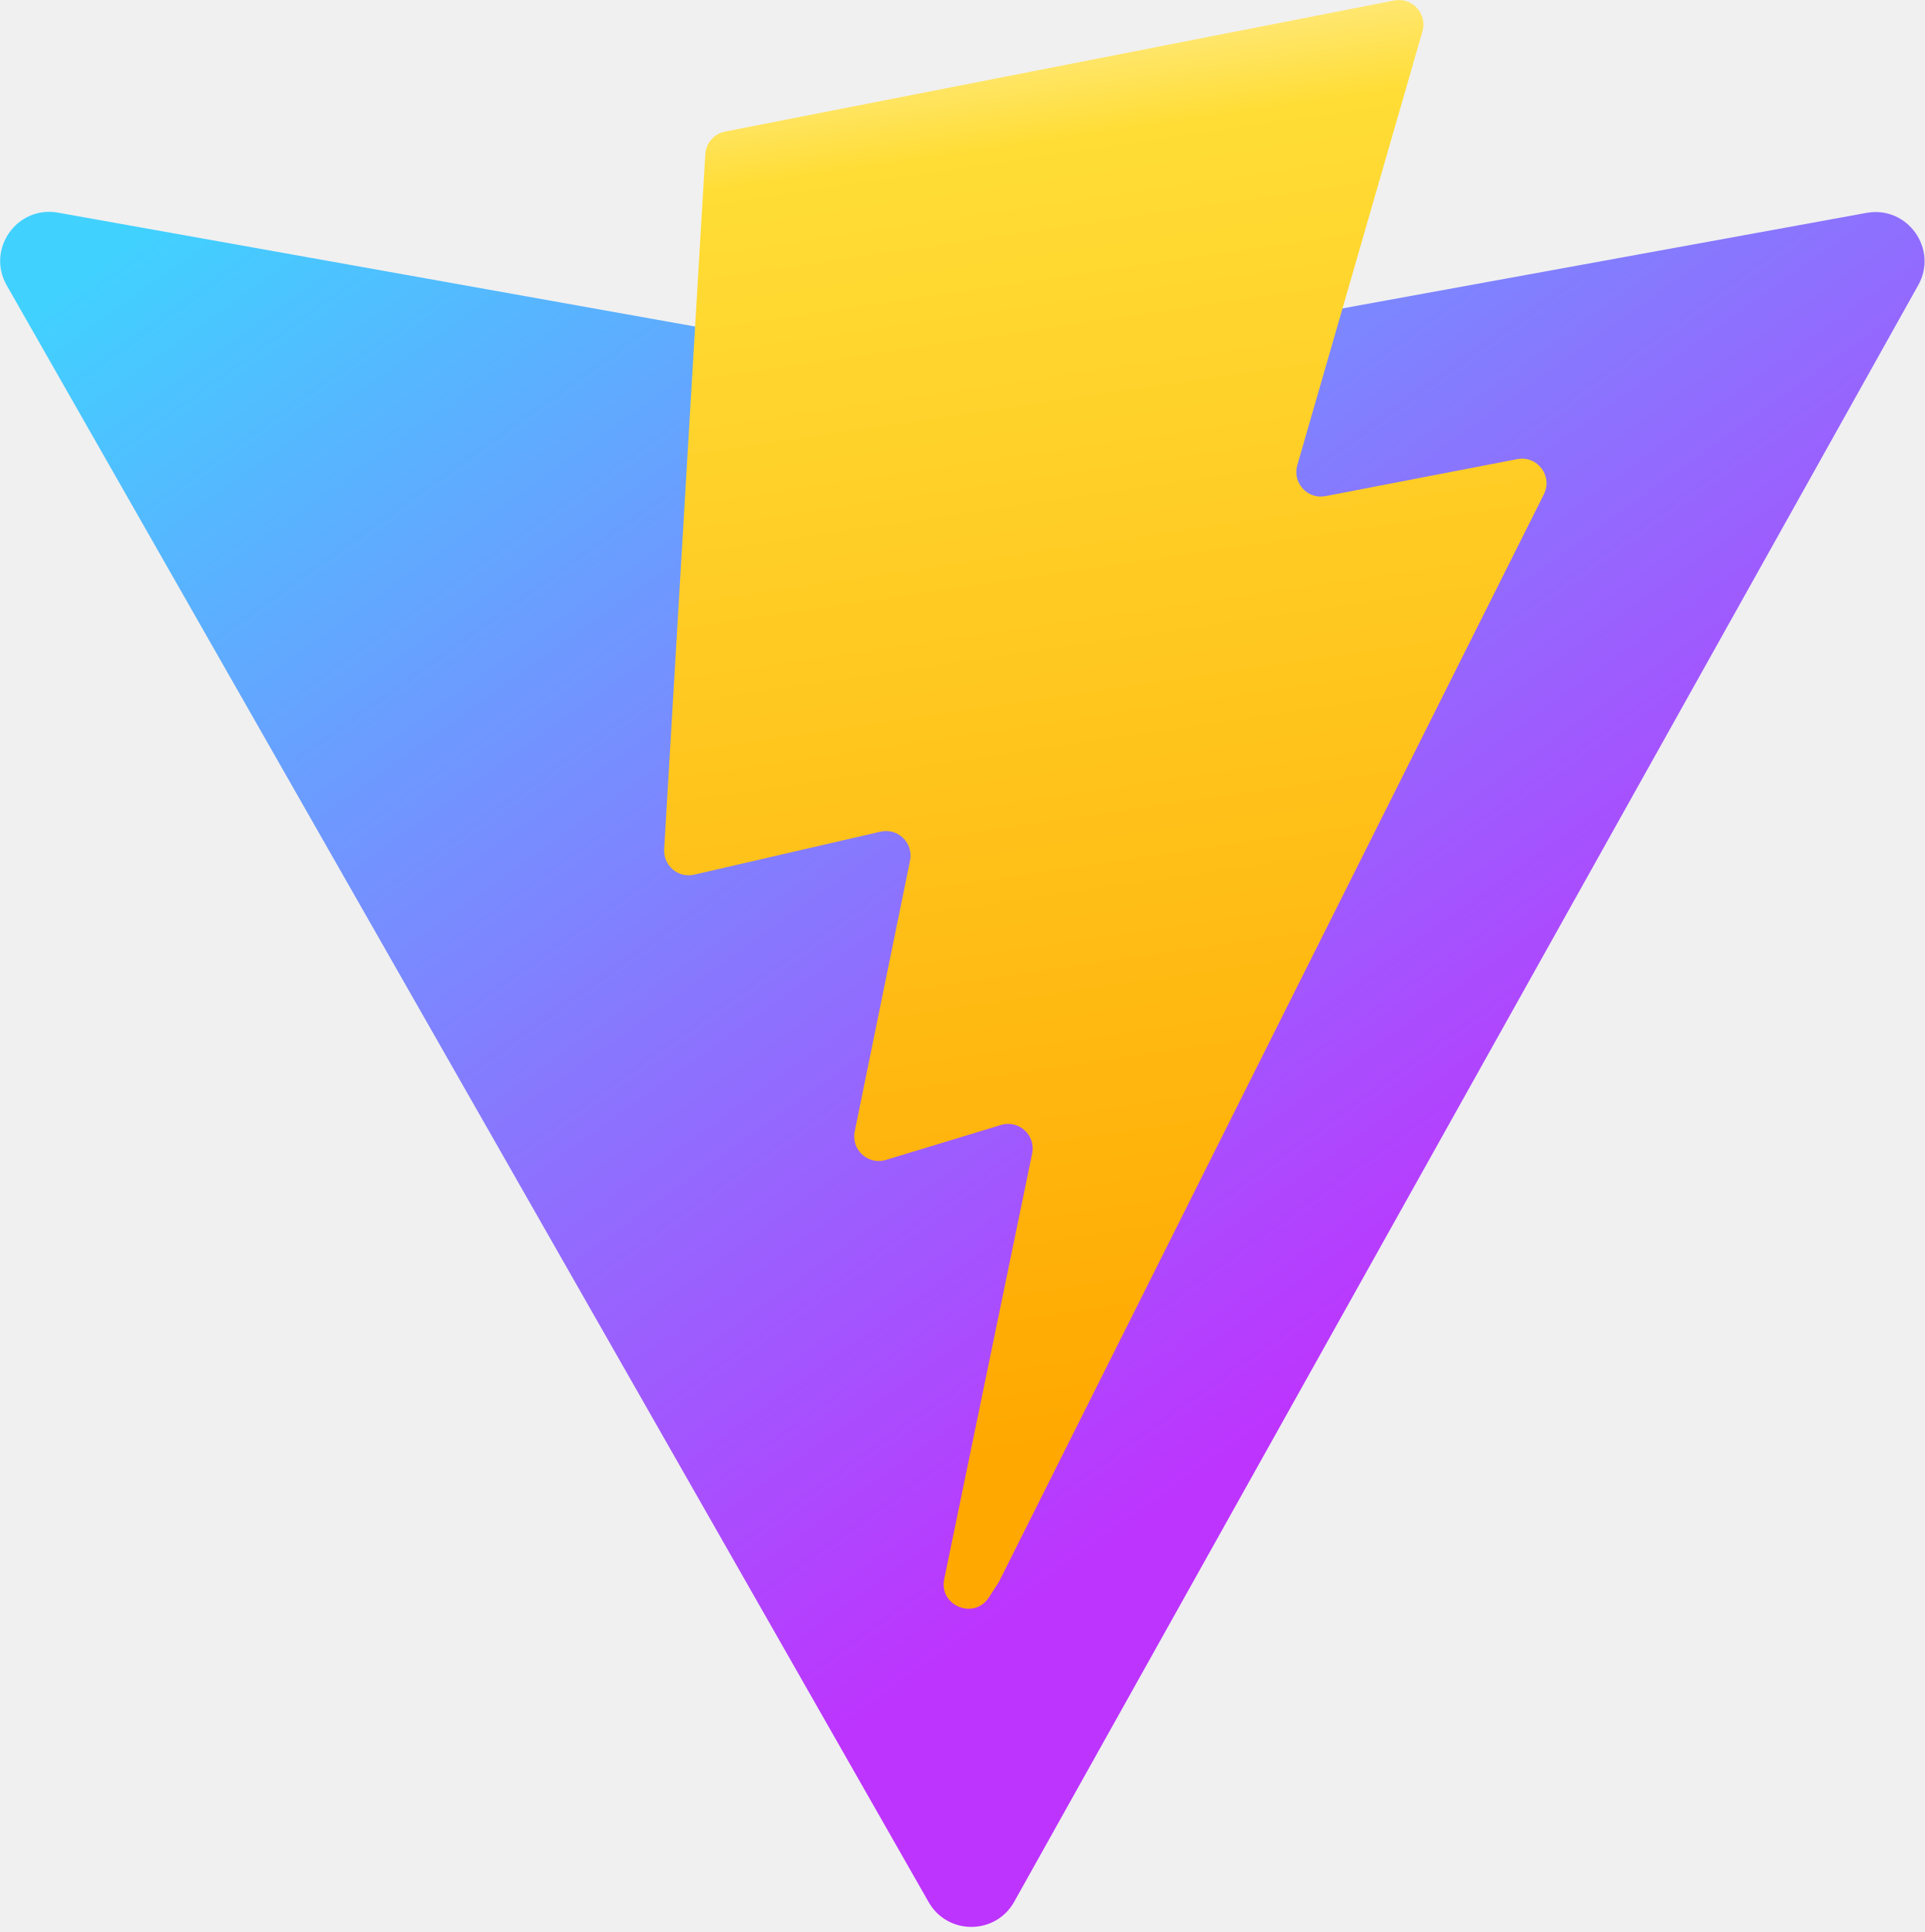
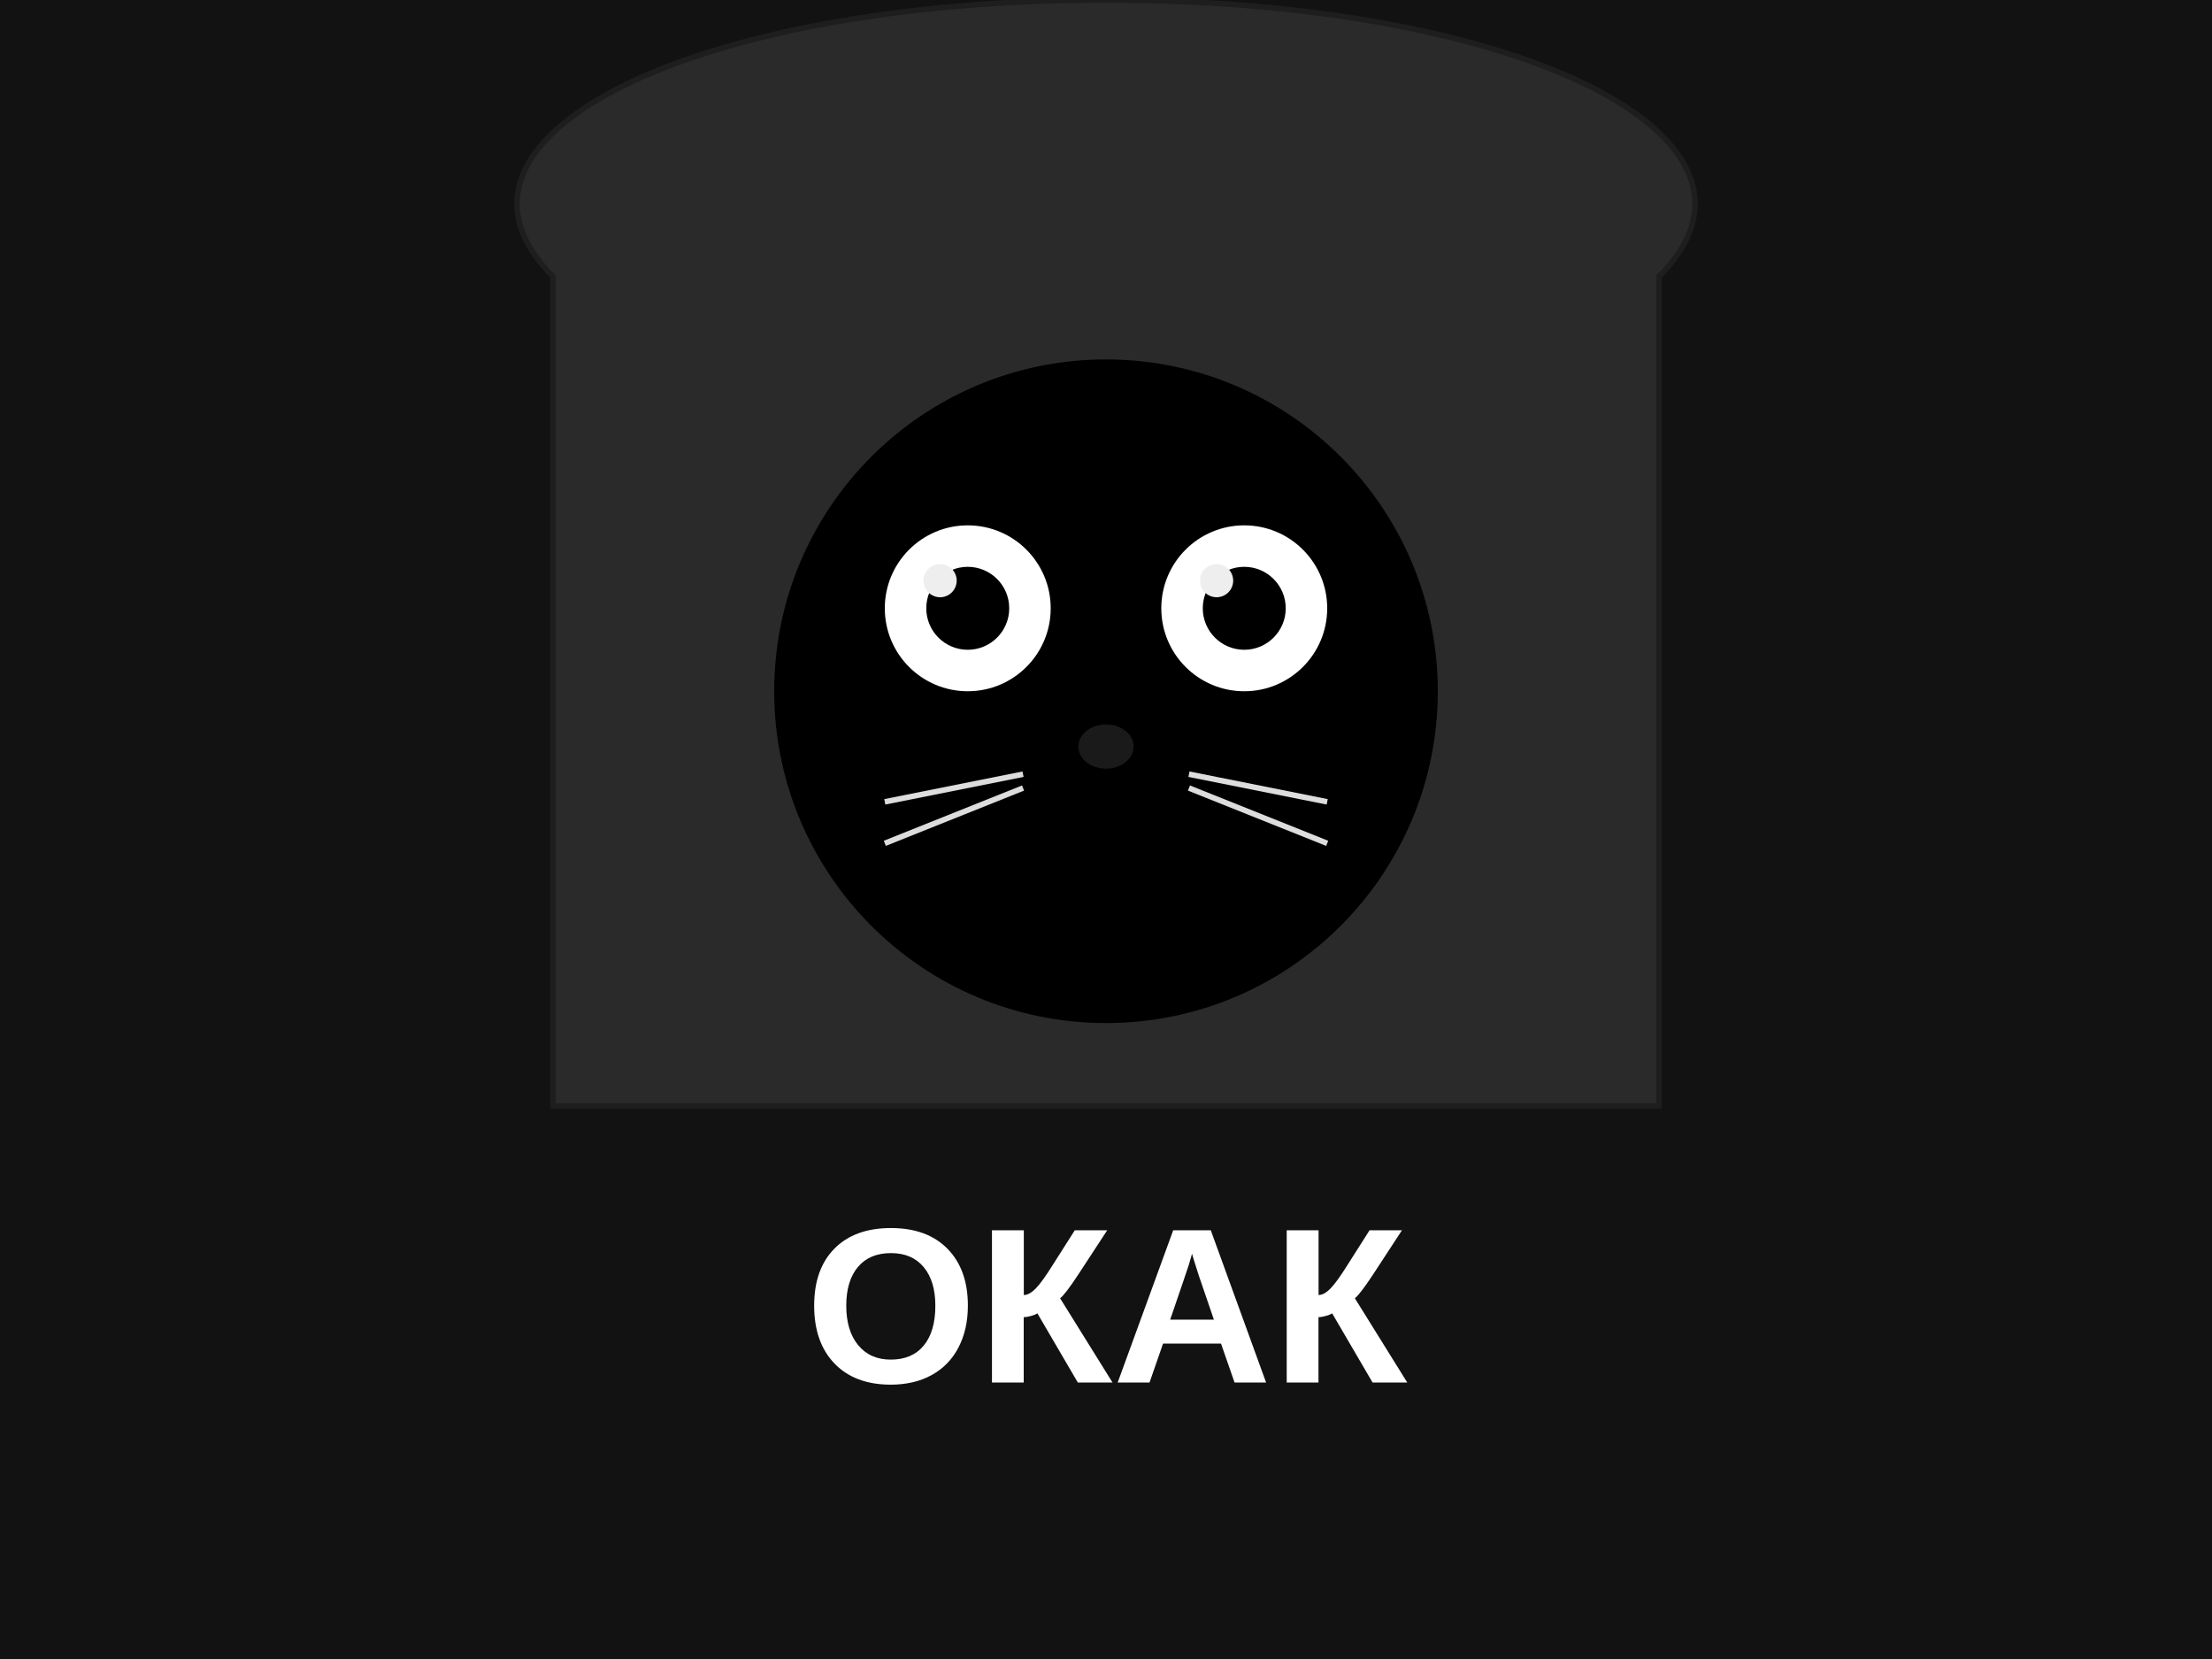
- <svg xmlns="http://www.w3.org/2000/svg" aria-hidden="true" role="img" class="iconify iconify--logos" width="31.88" height="32" preserveAspectRatio="xMidYMid meet" viewBox="0 0 256 257">
-   <defs>
-     <linearGradient id="IconifyId1813088fe1fbc01fb466" x1="-.828%" x2="57.636%" y1="7.652%" y2="78.411%">
-       <stop offset="0%" stop-color="#41D1FF" />
-       <stop offset="100%" stop-color="#BD34FE" />
-     </linearGradient>
-     <linearGradient id="IconifyId1813088fe1fbc01fb467" x1="43.376%" x2="50.316%" y1="2.242%" y2="89.03%">
-       <stop offset="0%" stop-color="#FFEA83" />
-       <stop offset="8.333%" stop-color="#FFDD35" />
-       <stop offset="100%" stop-color="#FFA800" />
-     </linearGradient>
-   </defs>
-   <path fill="url(#IconifyId1813088fe1fbc01fb466)" d="M255.153 37.938L134.897 252.976c-2.483 4.44-8.862 4.466-11.382.048L.875 37.958c-2.746-4.814 1.371-10.646 6.827-9.67l120.385 21.517a6.537 6.537 0 0 0 2.322-.004l117.867-21.483c5.438-.991 9.574 4.796 6.877 9.62Z" />
-   <path fill="url(#IconifyId1813088fe1fbc01fb467)" d="M185.432.063L96.44 17.501a3.268 3.268 0 0 0-2.634 3.014l-5.474 92.456a3.268 3.268 0 0 0 3.997 3.378l24.777-5.718c2.318-.535 4.413 1.507 3.936 3.838l-7.361 36.047c-.495 2.426 1.782 4.5 4.151 3.78l15.304-4.649c2.372-.72 4.652 1.36 4.15 3.788l-11.698 56.621c-.732 3.542 3.979 5.473 5.943 2.437l1.313-2.028l72.516-144.72c1.215-2.423-.88-5.186-3.54-4.672l-25.505 4.922c-2.396.462-4.435-1.77-3.759-4.114l16.646-57.705c.677-2.35-1.37-4.583-3.769-4.113Z" />
+ <svg xmlns="http://www.w3.org/2000/svg" width="800" height="600" style="background: #121212">
+   <rect width="100%" height="100%" fill="#121212" />
+   <path d="M200,100 C150,50 250,0 400,0 C550,0 650,50 600,100 L600,400 L200,400 Z" fill="#2a2a2a" stroke="#1e1e1e" stroke-width="2" />
+   <circle cx="400" cy="250" r="120" fill="#000" />
+   <circle cx="350" cy="220" r="30" fill="#fff" />
+   <circle cx="450" cy="220" r="30" fill="#fff" />
+   <circle cx="350" cy="220" r="15" fill="#000" />
+   <circle cx="450" cy="220" r="15" fill="#000" />
+   <circle cx="340" cy="210" r="6" fill="#eee" />
+   <circle cx="440" cy="210" r="6" fill="#eee" />
+   <ellipse cx="400" cy="270" rx="10" ry="8" fill="#1a1a1a" />
+   <line x1="370" y1="280" x2="320" y2="290" stroke="#ddd" stroke-width="2" />
+   <line x1="370" y1="285" x2="320" y2="305" stroke="#ddd" stroke-width="2" />
+   <line x1="430" y1="280" x2="480" y2="290" stroke="#ddd" stroke-width="2" />
+   <line x1="430" y1="285" x2="480" y2="305" stroke="#ddd" stroke-width="2" />
+   <text x="400" y="500" text-anchor="middle" font-family="Arial, sans-serif" font-size="80" font-weight="bold" fill="#ffffff">
+         ОКАК
+     </text>
</svg>
